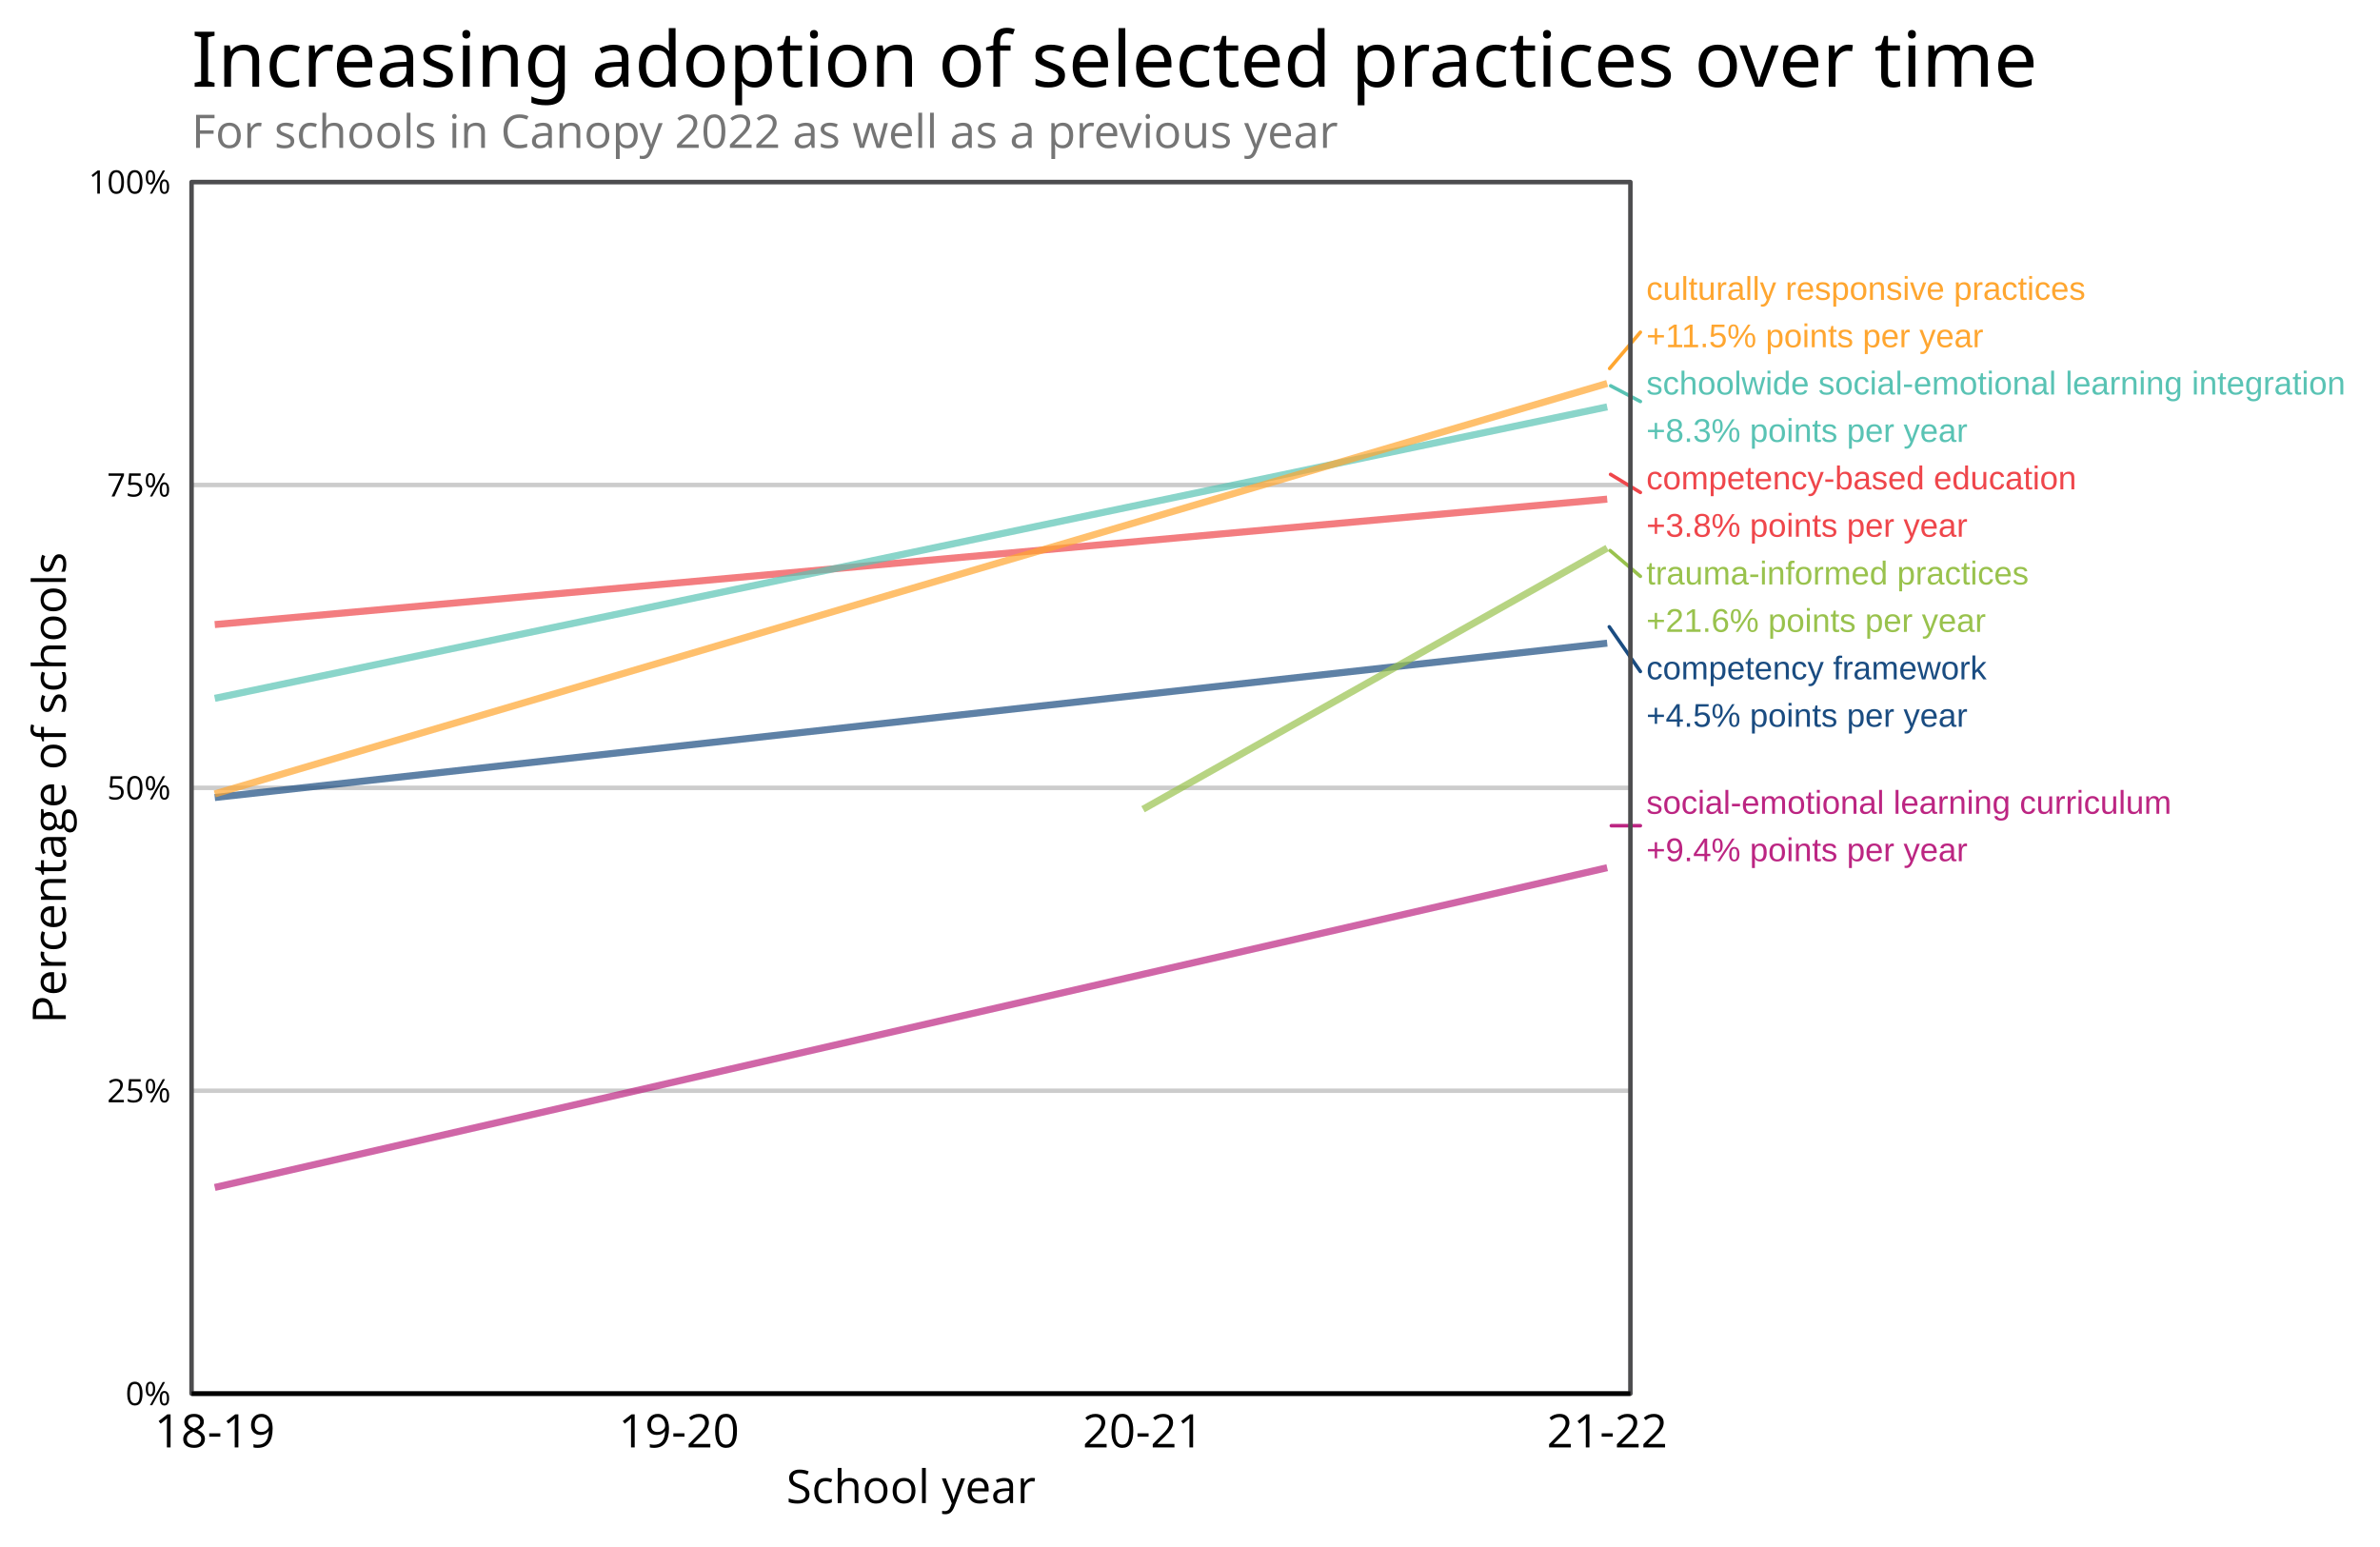
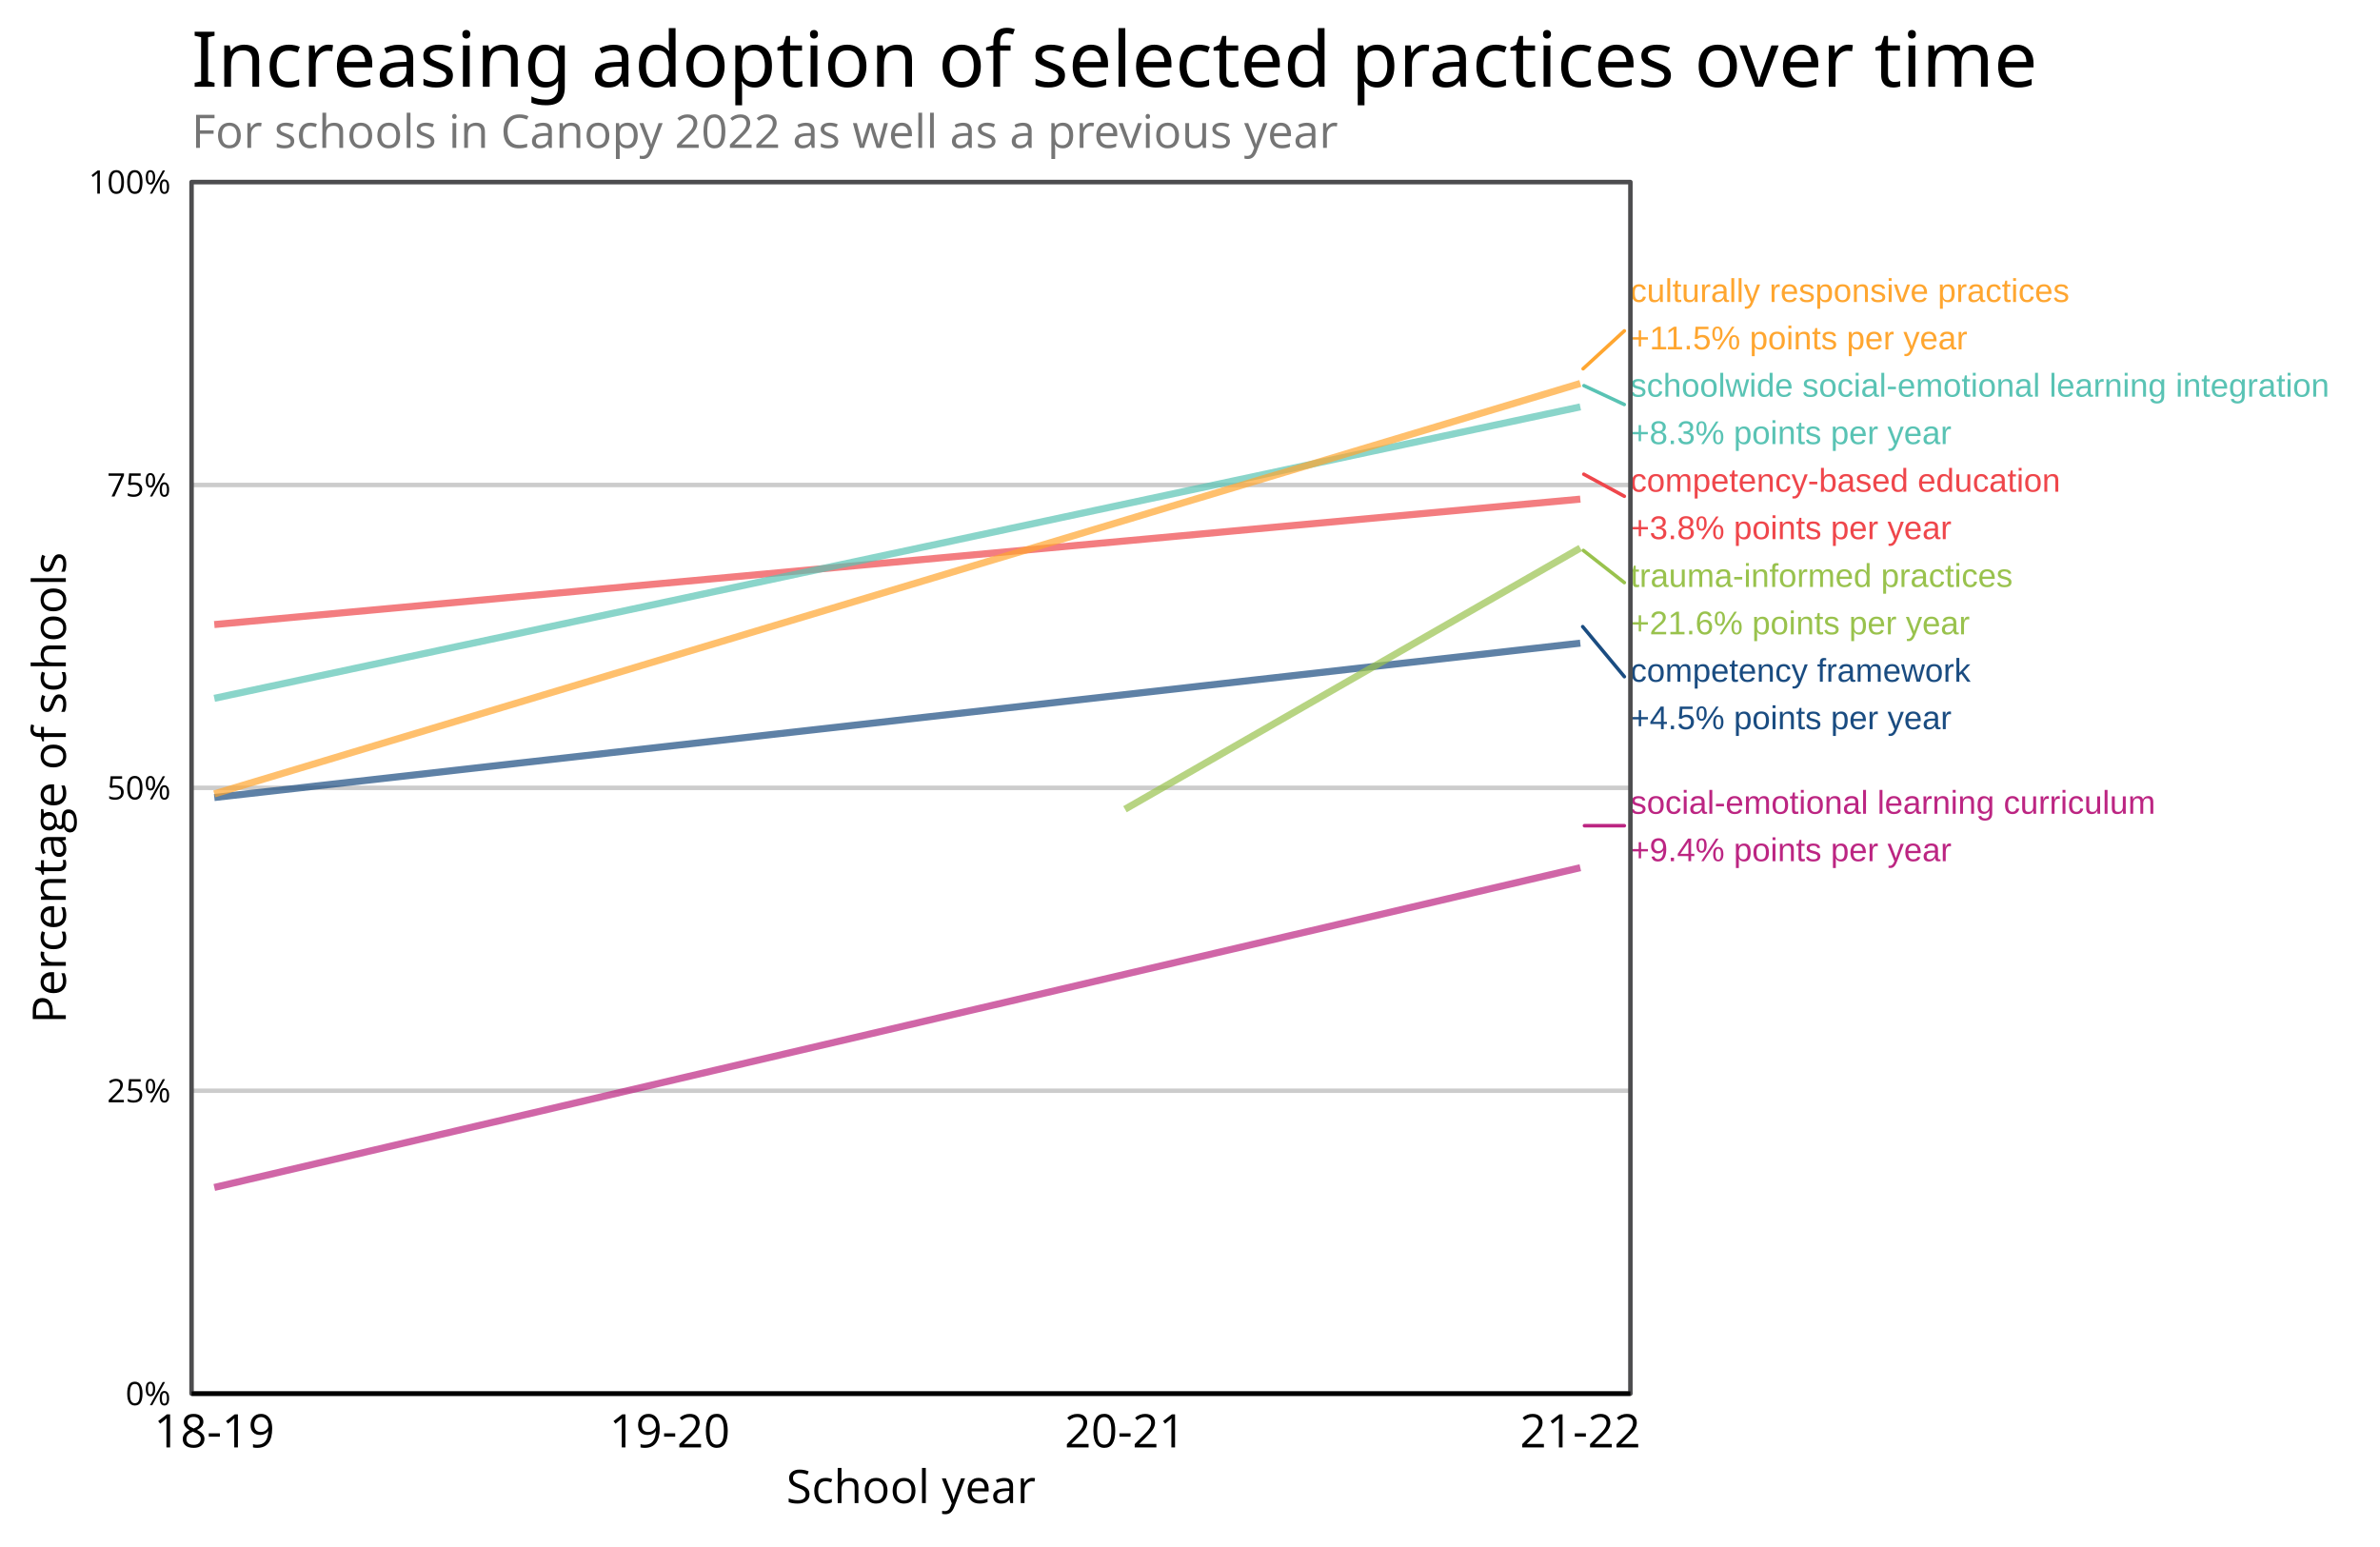
<svg xmlns="http://www.w3.org/2000/svg" class="svglite" width="720.00pt" height="468.00pt" viewBox="0 0 720.00 468.00">
  <defs>
    <style type="text/css">
    .svglite line, .svglite polyline, .svglite polygon, .svglite path, .svglite rect, .svglite circle {
      fill: none;
      stroke: #000000;
      stroke-linecap: round;
      stroke-linejoin: round;
      stroke-miterlimit: 10.00;
    }
    .svglite text {
      white-space: pre;
    }
  </style>
  </defs>
  <rect width="100%" height="100%" style="stroke: none; fill: none;" />
  <defs>
    <clipPath id="cpMC4wMHw3MjAuMDB8MC4wMHw0NjguMDA=">
      <rect x="0.00" y="0.00" width="720.00" height="468.00" />
    </clipPath>
  </defs>
  <g clip-path="url(#cpMC4wMHw3MjAuMDB8MC4wMHw0NjguMDA=)">
    <rect x="57.95" y="55.07" width="435.28" height="366.53" style="stroke-width: 1.36; stroke: none;" />
    <polyline points="57.95,421.60 493.23,421.60 " style="stroke-width: 1.36; stroke: #CCCCCC; stroke-linecap: butt;" />
    <polyline points="57.95,329.97 493.23,329.97 " style="stroke-width: 1.36; stroke: #CCCCCC; stroke-linecap: butt;" />
    <polyline points="57.95,238.34 493.23,238.34 " style="stroke-width: 1.36; stroke: #CCCCCC; stroke-linecap: butt;" />
    <polyline points="57.95,146.71 493.23,146.71 " style="stroke-width: 1.36; stroke: #CCCCCC; stroke-linecap: butt;" />
    <polyline points="57.95,55.07 493.23,55.07 " style="stroke-width: 1.36; stroke: #CCCCCC; stroke-linecap: butt;" />
-     <polyline points="64.97,188.94 345.79,163.65 486.21,151.00 " style="stroke-width: 2.13; stroke: #EF464B; stroke-opacity: 0.70; stroke-linecap: butt;" />
-     <polyline points="64.97,241.27 345.79,210.14 486.21,194.57 " style="stroke-width: 2.13; stroke: #1A4C81; stroke-opacity: 0.70; stroke-linecap: butt;" />
-     <polyline points="64.97,211.26 345.79,152.48 486.21,123.09 " style="stroke-width: 2.13; stroke: #59C3B4; stroke-opacity: 0.70; stroke-linecap: butt;" />
-     <polyline points="64.97,359.23 345.79,294.74 486.21,262.50 " style="stroke-width: 2.13; stroke: #BC2582; stroke-opacity: 0.70; stroke-linecap: butt;" />
-     <polyline points="64.97,240.17 345.79,157.39 486.21,116.00 " style="stroke-width: 2.13; stroke: #FFA630; stroke-opacity: 0.70; stroke-linecap: butt;" />
-     <polyline points="345.79,244.81 486.21,165.80 " style="stroke-width: 2.13; stroke: #99C24D; stroke-opacity: 0.70; stroke-linecap: butt;" />
-     <line x1="496.25" y1="174.35" x2="487.09" y2="166.55" style="stroke-width: 1.07; stroke: #99C24D;" />
-     <line x1="496.25" y1="100.50" x2="486.94" y2="111.48" style="stroke-width: 1.07; stroke: #FFA630;" />
-     <line x1="496.25" y1="249.79" x2="487.46" y2="249.79" style="stroke-width: 1.07; stroke: #BC2582;" />
-     <line x1="496.25" y1="121.46" x2="487.27" y2="116.72" style="stroke-width: 1.07; stroke: #59C3B4;" />
-     <line x1="496.25" y1="203.14" x2="486.84" y2="189.62" style="stroke-width: 1.07; stroke: #1A4C81;" />
-     <line x1="496.25" y1="148.97" x2="487.23" y2="143.51" style="stroke-width: 1.07; stroke: #EF464B;" />
-     <text x="498.05" y="176.82" style="font-size: 9.96px;fill: #99C24D; font-family: &quot;Arial&quot;;" textLength="115.61px" lengthAdjust="spacingAndGlyphs">trauma-informed practices</text>
-     <text x="498.05" y="191.16" style="font-size: 9.96px;fill: #99C24D; font-family: &quot;Arial&quot;;" textLength="102.64px" lengthAdjust="spacingAndGlyphs">+21.6% points per year</text>
-     <text x="498.05" y="90.71" style="font-size: 9.96px;fill: #FFA630; font-family: &quot;Arial&quot;;" textLength="132.75px" lengthAdjust="spacingAndGlyphs">culturally responsive practices</text>
-     <text x="498.05" y="105.05" style="font-size: 9.96px;fill: #FFA630; font-family: &quot;Arial&quot;;" textLength="102.64px" lengthAdjust="spacingAndGlyphs">+11.5% points per year</text>
-     <text x="498.05" y="246.19" style="font-size: 9.96px;fill: #BC2582; font-family: &quot;Arial&quot;;" textLength="158.77px" lengthAdjust="spacingAndGlyphs">social-emotional learning curriculum</text>
-     <text x="498.05" y="260.53" style="font-size: 9.96px;fill: #BC2582; font-family: &quot;Arial&quot;;" textLength="97.10px" lengthAdjust="spacingAndGlyphs">+9.4% points per year</text>
-     <text x="498.05" y="119.35" style="font-size: 9.96px;fill: #59C3B4; font-family: &quot;Arial&quot;;" textLength="211.36px" lengthAdjust="spacingAndGlyphs">schoolwide social-emotional learning integration</text>
-     <text x="498.05" y="133.69" style="font-size: 9.96px;fill: #59C3B4; font-family: &quot;Arial&quot;;" textLength="97.10px" lengthAdjust="spacingAndGlyphs">+8.3% points per year</text>
-     <text x="498.05" y="205.52" style="font-size: 9.96px;fill: #1A4C81; font-family: &quot;Arial&quot;;" textLength="102.89px" lengthAdjust="spacingAndGlyphs">competency framework</text>
-     <text x="498.05" y="219.86" style="font-size: 9.96px;fill: #1A4C81; font-family: &quot;Arial&quot;;" textLength="97.10px" lengthAdjust="spacingAndGlyphs">+4.5% points per year</text>
-     <text x="498.05" y="148.04" style="font-size: 9.96px;fill: #EF464B; font-family: &quot;Arial&quot;;" textLength="130.04px" lengthAdjust="spacingAndGlyphs">competency-based education</text>
-     <text x="498.05" y="162.38" style="font-size: 9.96px;fill: #EF464B; font-family: &quot;Arial&quot;;" textLength="97.10px" lengthAdjust="spacingAndGlyphs">+3.8% points per year</text>
+     <polyline points="64.83,188.94 70.06,188.46 75.29,187.98 80.53,187.50 85.76,187.02 90.99,186.54 96.22,186.06 101.45,185.58 106.68,185.10 111.91,184.62 117.14,184.14 122.37,183.66 127.60,183.18 132.83,182.70 138.07,182.22 143.30,181.74 148.53,181.26 153.76,180.78 158.99,180.30 164.22,179.82 169.45,179.34 174.68,178.86 179.91,178.38 185.14,177.90 190.38,177.41 195.61,176.93 200.84,176.45 206.07,175.97 211.30,175.49 216.53,175.01 221.76,174.53 226.99,174.05 232.22,173.57 237.45,173.09 242.68,172.61 247.92,172.13 253.15,171.65 258.38,171.17 263.61,170.69 268.84,170.21 274.07,169.73 279.30,169.25 284.53,168.77 289.76,168.29 294.99,167.81 300.22,167.33 305.46,166.85 310.69,166.37 315.92,165.89 321.15,165.41 326.38,164.93 331.61,164.45 336.84,163.97 342.07,163.49 347.30,163.01 352.53,162.53 357.76,162.05 363.00,161.57 368.23,161.09 373.46,160.60 378.69,160.12 383.92,159.64 389.15,159.16 394.38,158.68 399.61,158.20 404.84,157.72 410.07,157.24 415.30,156.76 420.54,156.28 425.77,155.80 431.00,155.32 436.23,154.84 441.46,154.36 446.69,153.88 451.92,153.40 457.15,152.92 462.38,152.44 467.61,151.96 472.85,151.48 478.08,151.00 " style="stroke-width: 2.13; stroke: #EF464B; stroke-opacity: 0.70; stroke-linecap: butt;" />
+     <polyline points="64.83,241.27 70.06,240.68 75.29,240.09 80.53,239.50 85.76,238.91 90.99,238.32 96.22,237.72 101.45,237.13 106.68,236.54 111.91,235.95 117.14,235.36 122.37,234.77 127.60,234.18 132.83,233.59 138.07,232.99 143.30,232.40 148.53,231.81 153.76,231.22 158.99,230.63 164.22,230.04 169.45,229.45 174.68,228.86 179.91,228.27 185.14,227.67 190.38,227.08 195.61,226.49 200.84,225.90 206.07,225.31 211.30,224.72 216.53,224.13 221.76,223.54 226.99,222.95 232.22,222.35 237.45,221.76 242.68,221.17 247.92,220.58 253.15,219.99 258.38,219.40 263.61,218.81 268.84,218.22 274.07,217.62 279.30,217.03 284.53,216.44 289.76,215.85 294.99,215.26 300.22,214.67 305.46,214.08 310.69,213.49 315.92,212.90 321.15,212.30 326.38,211.71 331.61,211.12 336.84,210.53 342.07,209.94 347.30,209.35 352.53,208.76 357.76,208.17 363.00,207.57 368.23,206.98 373.46,206.39 378.69,205.80 383.92,205.21 389.15,204.62 394.38,204.03 399.61,203.44 404.84,202.85 410.07,202.25 415.30,201.66 420.54,201.07 425.77,200.48 431.00,199.89 436.23,199.30 441.46,198.71 446.69,198.12 451.92,197.53 457.15,196.93 462.38,196.34 467.61,195.75 472.85,195.16 478.08,194.57 " style="stroke-width: 2.13; stroke: #1A4C81; stroke-opacity: 0.70; stroke-linecap: butt;" />
+     <polyline points="64.83,211.26 70.06,210.14 75.29,209.03 80.53,207.91 85.76,206.80 90.99,205.68 96.22,204.56 101.45,203.45 106.68,202.33 111.91,201.22 117.14,200.10 122.37,198.98 127.60,197.87 132.83,196.75 138.07,195.63 143.30,194.52 148.53,193.40 153.76,192.29 158.99,191.17 164.22,190.05 169.45,188.94 174.68,187.82 179.91,186.71 185.14,185.59 190.38,184.47 195.61,183.36 200.84,182.24 206.07,181.13 211.30,180.01 216.53,178.89 221.76,177.78 226.99,176.66 232.22,175.55 237.45,174.43 242.68,173.31 247.92,172.20 253.15,171.08 258.38,169.97 263.61,168.85 268.84,167.73 274.07,166.62 279.30,165.50 284.53,164.39 289.76,163.27 294.99,162.15 300.22,161.04 305.46,159.92 310.69,158.81 315.92,157.69 321.15,156.57 326.38,155.46 331.61,154.34 336.84,153.23 342.07,152.11 347.30,150.99 352.53,149.88 357.76,148.76 363.00,147.65 368.23,146.53 373.46,145.41 378.69,144.30 383.92,143.18 389.15,142.06 394.38,140.95 399.61,139.83 404.84,138.72 410.07,137.60 415.30,136.48 420.54,135.37 425.77,134.25 431.00,133.14 436.23,132.02 441.46,130.90 446.69,129.79 451.92,128.67 457.15,127.56 462.38,126.44 467.61,125.32 472.85,124.21 478.08,123.09 " style="stroke-width: 2.13; stroke: #59C3B4; stroke-opacity: 0.70; stroke-linecap: butt;" />
+     <polyline points="64.83,359.23 70.06,358.01 75.29,356.78 80.53,355.56 85.76,354.33 90.99,353.11 96.22,351.88 101.45,350.66 106.68,349.44 111.91,348.21 117.14,346.99 122.37,345.76 127.60,344.54 132.83,343.31 138.07,342.09 143.30,340.86 148.53,339.64 153.76,338.42 158.99,337.19 164.22,335.97 169.45,334.74 174.68,333.52 179.91,332.29 185.14,331.07 190.38,329.84 195.61,328.62 200.84,327.40 206.07,326.17 211.30,324.95 216.53,323.72 221.76,322.50 226.99,321.27 232.22,320.05 237.45,318.82 242.68,317.60 247.92,316.37 253.15,315.15 258.38,313.93 263.61,312.70 268.84,311.48 274.07,310.25 279.30,309.03 284.53,307.80 289.76,306.58 294.99,305.35 300.22,304.13 305.46,302.91 310.69,301.68 315.92,300.46 321.15,299.23 326.38,298.01 331.61,296.78 336.84,295.56 342.07,294.33 347.30,293.11 352.53,291.89 357.76,290.66 363.00,289.44 368.23,288.21 373.46,286.99 378.69,285.76 383.92,284.54 389.15,283.31 394.38,282.09 399.61,280.87 404.84,279.64 410.07,278.42 415.30,277.19 420.54,275.97 425.77,274.74 431.00,273.52 436.23,272.29 441.46,271.07 446.69,269.84 451.92,268.62 457.15,267.40 462.38,266.17 467.61,264.95 472.85,263.72 478.08,262.50 " style="stroke-width: 2.13; stroke: #BC2582; stroke-opacity: 0.70; stroke-linecap: butt;" />
+     <polyline points="64.83,240.17 70.06,238.60 75.29,237.02 80.53,235.45 85.76,233.88 90.99,232.31 96.22,230.74 101.45,229.17 106.68,227.59 111.91,226.02 117.14,224.45 122.37,222.88 127.60,221.31 132.83,219.74 138.07,218.16 143.30,216.59 148.53,215.02 153.76,213.45 158.99,211.88 164.22,210.30 169.45,208.73 174.68,207.16 179.91,205.59 185.14,204.02 190.38,202.45 195.61,200.87 200.84,199.30 206.07,197.73 211.30,196.16 216.53,194.59 221.76,193.02 226.99,191.44 232.22,189.87 237.45,188.30 242.68,186.73 247.92,185.16 253.15,183.59 258.38,182.01 263.61,180.44 268.84,178.87 274.07,177.30 279.30,175.73 284.53,174.16 289.76,172.58 294.99,171.01 300.22,169.44 305.46,167.87 310.69,166.30 315.92,164.72 321.15,163.15 326.38,161.58 331.61,160.01 336.84,158.44 342.07,156.87 347.30,155.29 352.53,153.72 357.76,152.15 363.00,150.58 368.23,149.01 373.46,147.44 378.69,145.86 383.92,144.29 389.15,142.72 394.38,141.15 399.61,139.58 404.84,138.01 410.07,136.43 415.30,134.86 420.54,133.29 425.77,131.72 431.00,130.15 436.23,128.58 441.46,127.00 446.69,125.43 451.92,123.86 457.15,122.29 462.38,120.72 467.61,119.15 472.85,117.57 478.08,116.00 " style="stroke-width: 2.13; stroke: #FFA630; stroke-opacity: 0.70; stroke-linecap: butt;" />
+     <polyline points="340.33,244.81 342.07,243.81 343.82,242.81 345.56,241.81 347.30,240.81 349.05,239.81 350.79,238.81 352.53,237.81 354.28,236.81 356.02,235.81 357.76,234.81 359.51,233.81 361.25,232.81 363.00,231.80 364.74,230.80 366.48,229.80 368.23,228.80 369.97,227.80 371.71,226.80 373.46,225.80 375.20,224.80 376.94,223.80 378.69,222.80 380.43,221.80 382.18,220.80 383.92,219.80 385.66,218.80 387.41,217.80 389.15,216.80 390.89,215.80 392.64,214.80 394.38,213.80 396.12,212.80 397.87,211.80 399.61,210.80 401.36,209.80 403.10,208.80 404.84,207.80 406.59,206.80 408.33,205.80 410.07,204.80 411.82,203.80 413.56,202.80 415.30,201.80 417.05,200.80 418.79,199.80 420.54,198.80 422.28,197.80 424.02,196.80 425.77,195.80 427.51,194.80 429.25,193.80 431.00,192.80 432.74,191.80 434.49,190.80 436.23,189.80 437.97,188.80 439.72,187.80 441.46,186.80 443.20,185.80 444.95,184.80 446.69,183.80 448.43,182.80 450.18,181.80 451.92,180.80 453.67,179.80 455.41,178.80 457.15,177.80 458.90,176.80 460.64,175.80 462.38,174.80 464.13,173.80 465.87,172.80 467.61,171.80 469.36,170.80 471.10,169.80 472.85,168.80 474.59,167.80 476.33,166.80 478.08,165.80 " style="stroke-width: 2.13; stroke: #99C24D; stroke-opacity: 0.70; stroke-linecap: butt;" />
+     <line x1="491.40" y1="176.25" x2="479.00" y2="166.52" style="stroke-width: 1.07; stroke: #99C24D;" />
+     <line x1="491.40" y1="100.09" x2="478.92" y2="111.56" style="stroke-width: 1.07; stroke: #FFA630;" />
+     <line x1="491.40" y1="249.79" x2="479.33" y2="249.79" style="stroke-width: 1.07; stroke: #BC2582;" />
+     <line x1="491.38" y1="122.37" x2="479.18" y2="116.67" style="stroke-width: 1.07; stroke: #59C3B4;" />
+     <line x1="491.41" y1="204.71" x2="478.80" y2="189.57" style="stroke-width: 1.07; stroke: #1A4C81;" />
+     <line x1="491.40" y1="150.13" x2="479.13" y2="143.46" style="stroke-width: 1.07; stroke: #EF464B;" />
+     <text x="493.20" y="177.56" style="font-size: 9.96px;fill: #99C24D; font-family: &quot;Arial&quot;;" textLength="115.61px" lengthAdjust="spacingAndGlyphs">trauma-informed practices</text>
+     <text x="493.20" y="191.90" style="font-size: 9.96px;fill: #99C24D; font-family: &quot;Arial&quot;;" textLength="102.64px" lengthAdjust="spacingAndGlyphs">+21.6% points per year</text>
+     <text x="493.20" y="91.35" style="font-size: 9.96px;fill: #FFA630; font-family: &quot;Arial&quot;;" textLength="132.75px" lengthAdjust="spacingAndGlyphs">culturally responsive practices</text>
+     <text x="493.20" y="105.69" style="font-size: 9.96px;fill: #FFA630; font-family: &quot;Arial&quot;;" textLength="102.64px" lengthAdjust="spacingAndGlyphs">+11.5% points per year</text>
+     <text x="493.20" y="246.19" style="font-size: 9.96px;fill: #BC2582; font-family: &quot;Arial&quot;;" textLength="158.77px" lengthAdjust="spacingAndGlyphs">social-emotional learning curriculum</text>
+     <text x="493.20" y="260.53" style="font-size: 9.96px;fill: #BC2582; font-family: &quot;Arial&quot;;" textLength="97.10px" lengthAdjust="spacingAndGlyphs">+9.4% points per year</text>
+     <text x="493.18" y="120.01" style="font-size: 9.96px;fill: #59C3B4; font-family: &quot;Arial&quot;;" textLength="211.36px" lengthAdjust="spacingAndGlyphs">schoolwide social-emotional learning integration</text>
+     <text x="493.18" y="134.35" style="font-size: 9.96px;fill: #59C3B4; font-family: &quot;Arial&quot;;" textLength="97.10px" lengthAdjust="spacingAndGlyphs">+8.3% points per year</text>
+     <text x="493.21" y="206.25" style="font-size: 9.96px;fill: #1A4C81; font-family: &quot;Arial&quot;;" textLength="102.89px" lengthAdjust="spacingAndGlyphs">competency framework</text>
+     <text x="493.21" y="220.59" style="font-size: 9.96px;fill: #1A4C81; font-family: &quot;Arial&quot;;" textLength="97.10px" lengthAdjust="spacingAndGlyphs">+4.5% points per year</text>
+     <text x="493.20" y="148.76" style="font-size: 9.96px;fill: #EF464B; font-family: &quot;Arial&quot;;" textLength="130.04px" lengthAdjust="spacingAndGlyphs">competency-based education</text>
+     <text x="493.20" y="163.10" style="font-size: 9.96px;fill: #EF464B; font-family: &quot;Arial&quot;;" textLength="97.10px" lengthAdjust="spacingAndGlyphs">+3.8% points per year</text>
    <rect x="57.95" y="55.07" width="435.28" height="366.53" style="stroke-width: 1.36; stroke: #4D4D4F;" />
    <text x="51.67" y="425.10" text-anchor="end" style="font-size: 9.80px; font-family: &quot;Open Sans&quot;;" textLength="13.70px" lengthAdjust="spacingAndGlyphs">0%</text>
    <text x="51.67" y="333.47" text-anchor="end" style="font-size: 9.80px; font-family: &quot;Open Sans&quot;;" textLength="19.30px" lengthAdjust="spacingAndGlyphs">25%</text>
    <text x="51.67" y="241.84" text-anchor="end" style="font-size: 9.80px; font-family: &quot;Open Sans&quot;;" textLength="19.30px" lengthAdjust="spacingAndGlyphs">50%</text>
    <text x="51.67" y="150.21" text-anchor="end" style="font-size: 9.80px; font-family: &quot;Open Sans&quot;;" textLength="19.30px" lengthAdjust="spacingAndGlyphs">75%</text>
    <text x="51.67" y="58.57" text-anchor="end" style="font-size: 9.80px; font-family: &quot;Open Sans&quot;;" textLength="24.90px" lengthAdjust="spacingAndGlyphs">100%</text>
    <polyline points="57.95,421.60 493.23,421.60 " style="stroke-width: 1.36; stroke-linecap: butt;" />
-     <text x="64.97" y="437.87" text-anchor="middle" style="font-size: 14.00px; font-family: &quot;Open Sans&quot;;" textLength="36.53px" lengthAdjust="spacingAndGlyphs">18-19</text>
-     <text x="205.38" y="437.87" text-anchor="middle" style="font-size: 14.00px; font-family: &quot;Open Sans&quot;;" textLength="36.53px" lengthAdjust="spacingAndGlyphs">19-20</text>
-     <text x="345.79" y="437.87" text-anchor="middle" style="font-size: 14.00px; font-family: &quot;Open Sans&quot;;" textLength="36.53px" lengthAdjust="spacingAndGlyphs">20-21</text>
-     <text x="486.21" y="437.87" text-anchor="middle" style="font-size: 14.00px; font-family: &quot;Open Sans&quot;;" textLength="36.53px" lengthAdjust="spacingAndGlyphs">21-22</text>
+     <text x="64.83" y="437.87" text-anchor="middle" style="font-size: 14.00px; font-family: &quot;Open Sans&quot;;" textLength="36.53px" lengthAdjust="spacingAndGlyphs">18-19</text>
+     <text x="202.58" y="437.87" text-anchor="middle" style="font-size: 14.00px; font-family: &quot;Open Sans&quot;;" textLength="36.53px" lengthAdjust="spacingAndGlyphs">19-20</text>
+     <text x="340.33" y="437.87" text-anchor="middle" style="font-size: 14.00px; font-family: &quot;Open Sans&quot;;" textLength="36.53px" lengthAdjust="spacingAndGlyphs">20-21</text>
+     <text x="478.08" y="437.87" text-anchor="middle" style="font-size: 14.00px; font-family: &quot;Open Sans&quot;;" textLength="36.53px" lengthAdjust="spacingAndGlyphs">21-22</text>
    <text x="275.59" y="454.72" text-anchor="middle" style="font-size: 14.00px; font-family: &quot;Open Sans&quot;;" textLength="75.34px" lengthAdjust="spacingAndGlyphs">School year</text>
    <text transform="translate(19.91,238.34) rotate(-90)" text-anchor="middle" style="font-size: 14.00px; font-family: &quot;Open Sans&quot;;" textLength="142.77px" lengthAdjust="spacingAndGlyphs">Percentage of schools</text>
    <text x="57.95" y="44.74" style="font-size: 14.00px;fill: #757575; font-family: &quot;Open Sans&quot;;" textLength="347.18px" lengthAdjust="spacingAndGlyphs">For schools in Canopy 2022 as well as a previous year</text>
    <text x="57.95" y="26.25" style="font-size: 23.33px; font-family: &quot;Bebas Neue&quot;;" textLength="406.82px" lengthAdjust="spacingAndGlyphs">Increasing adoption of selected practices over time</text>
  </g>
</svg>
